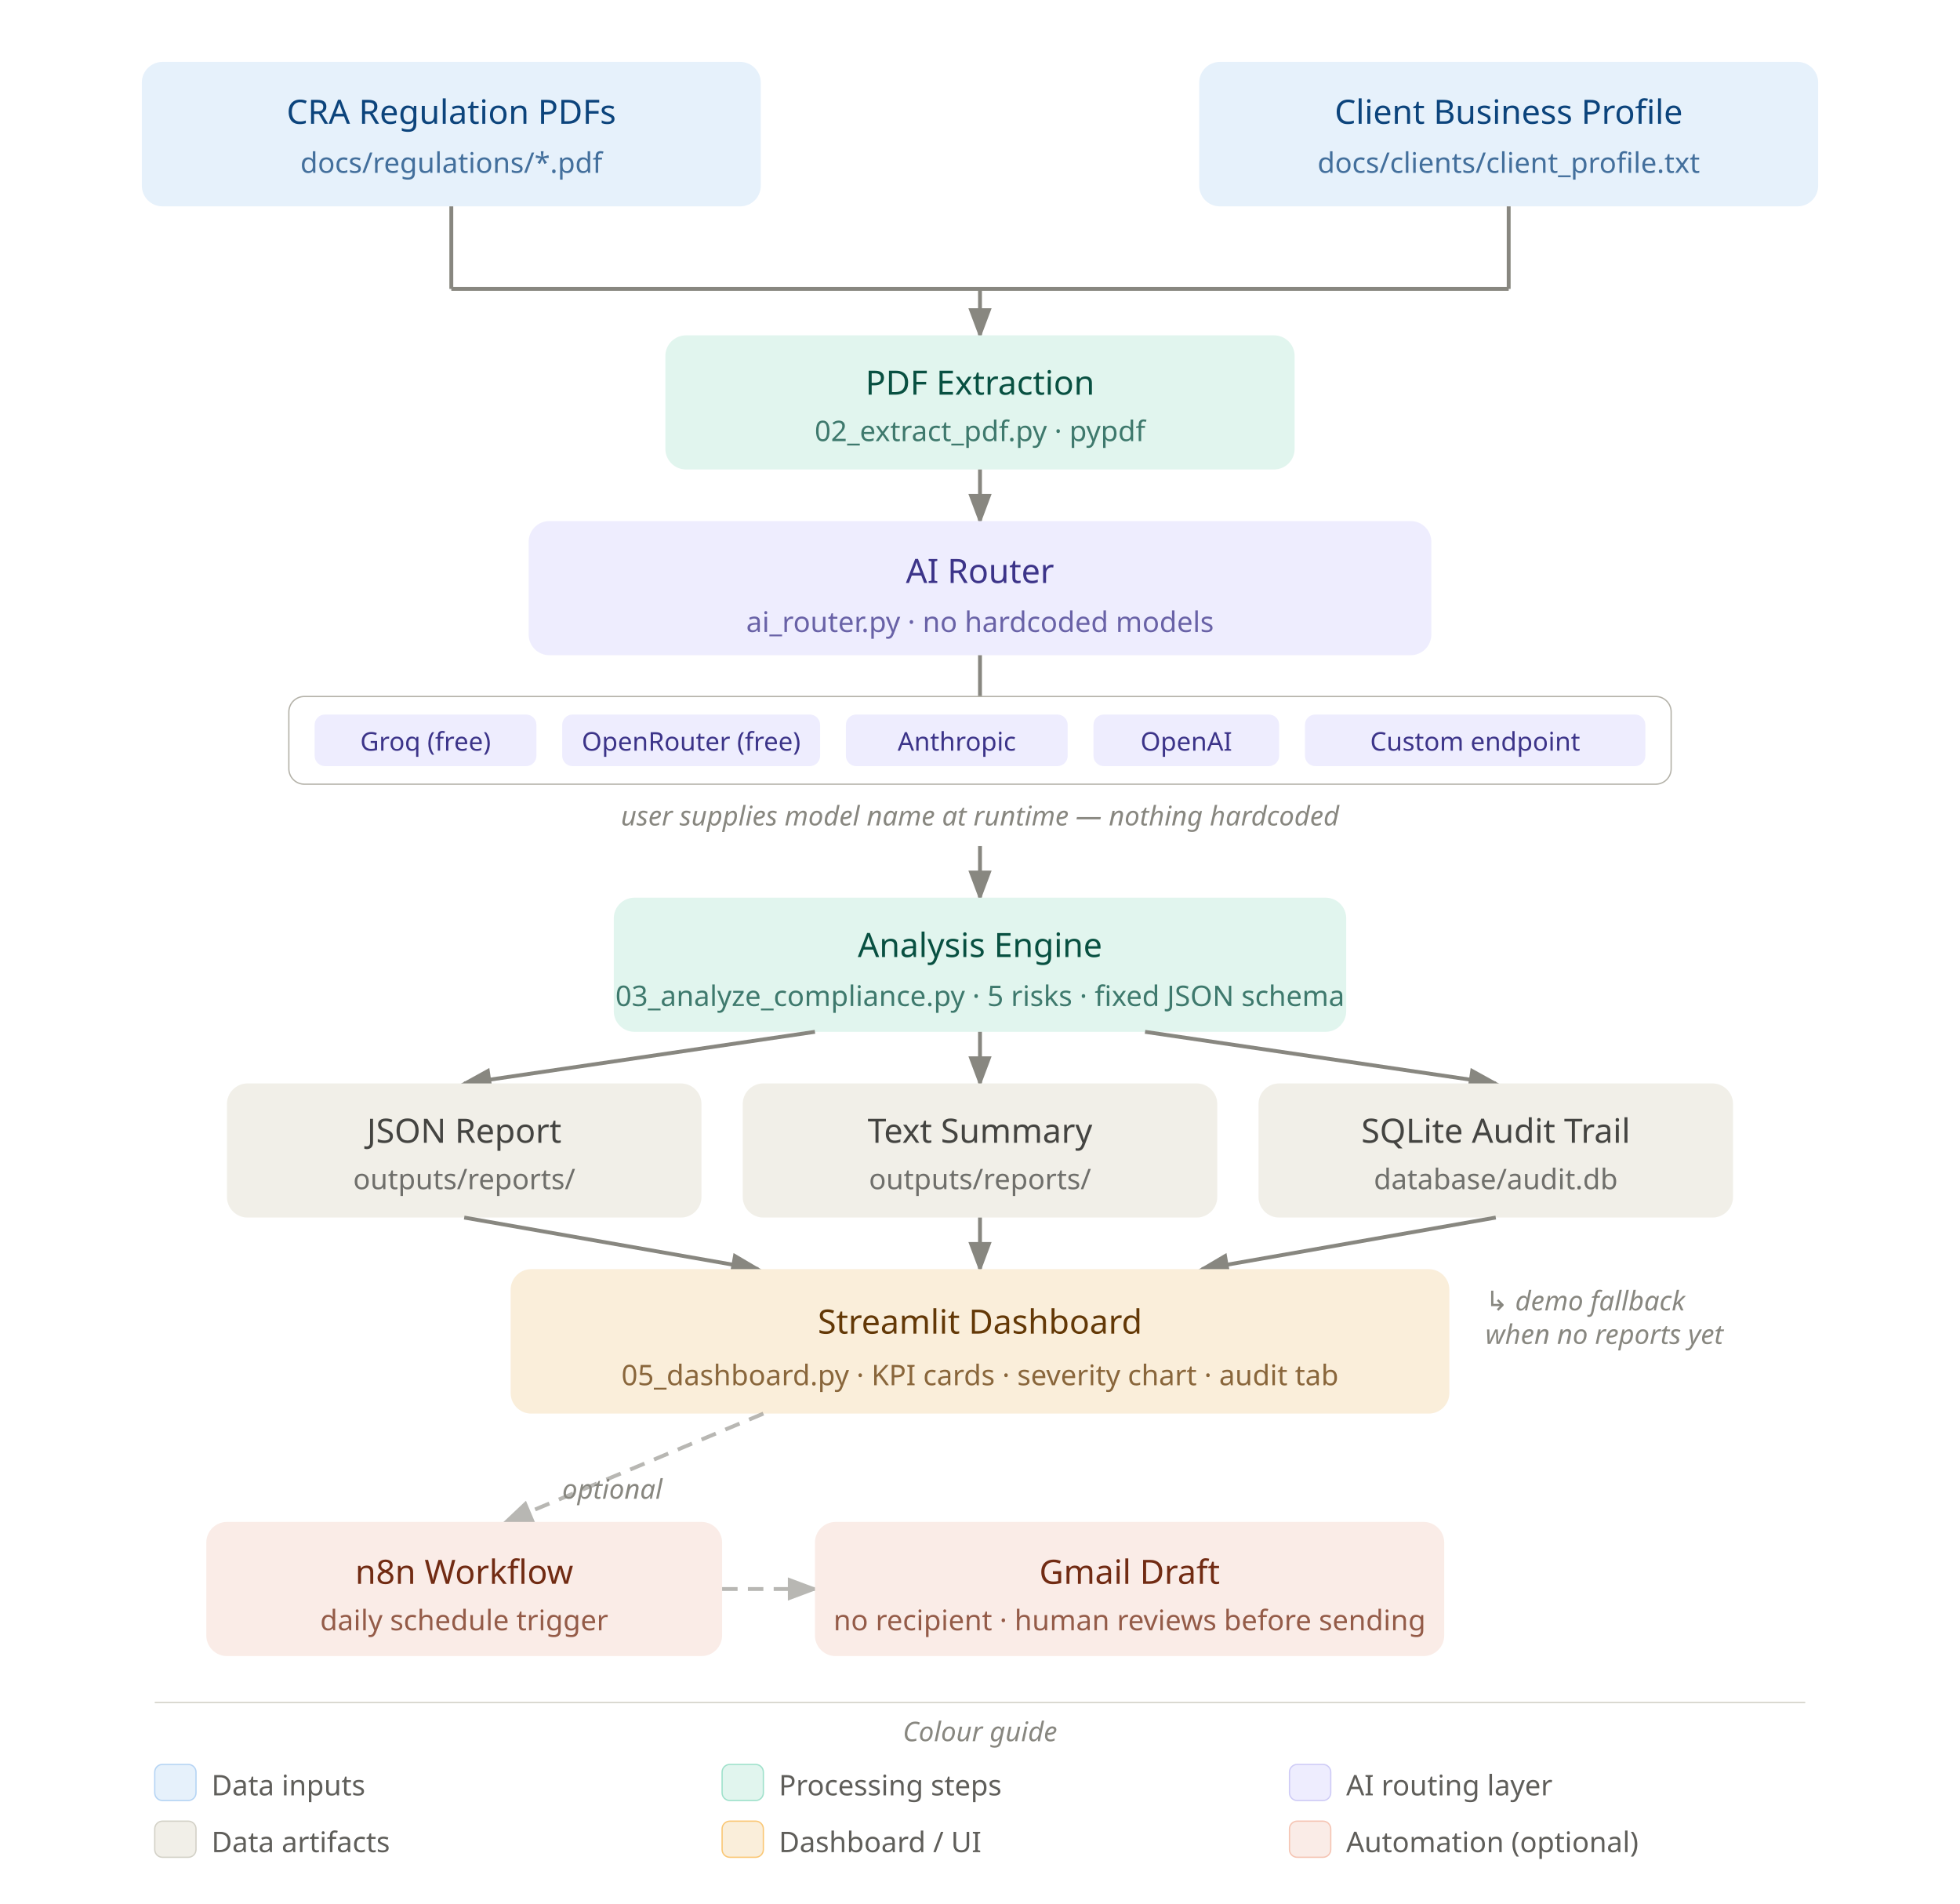
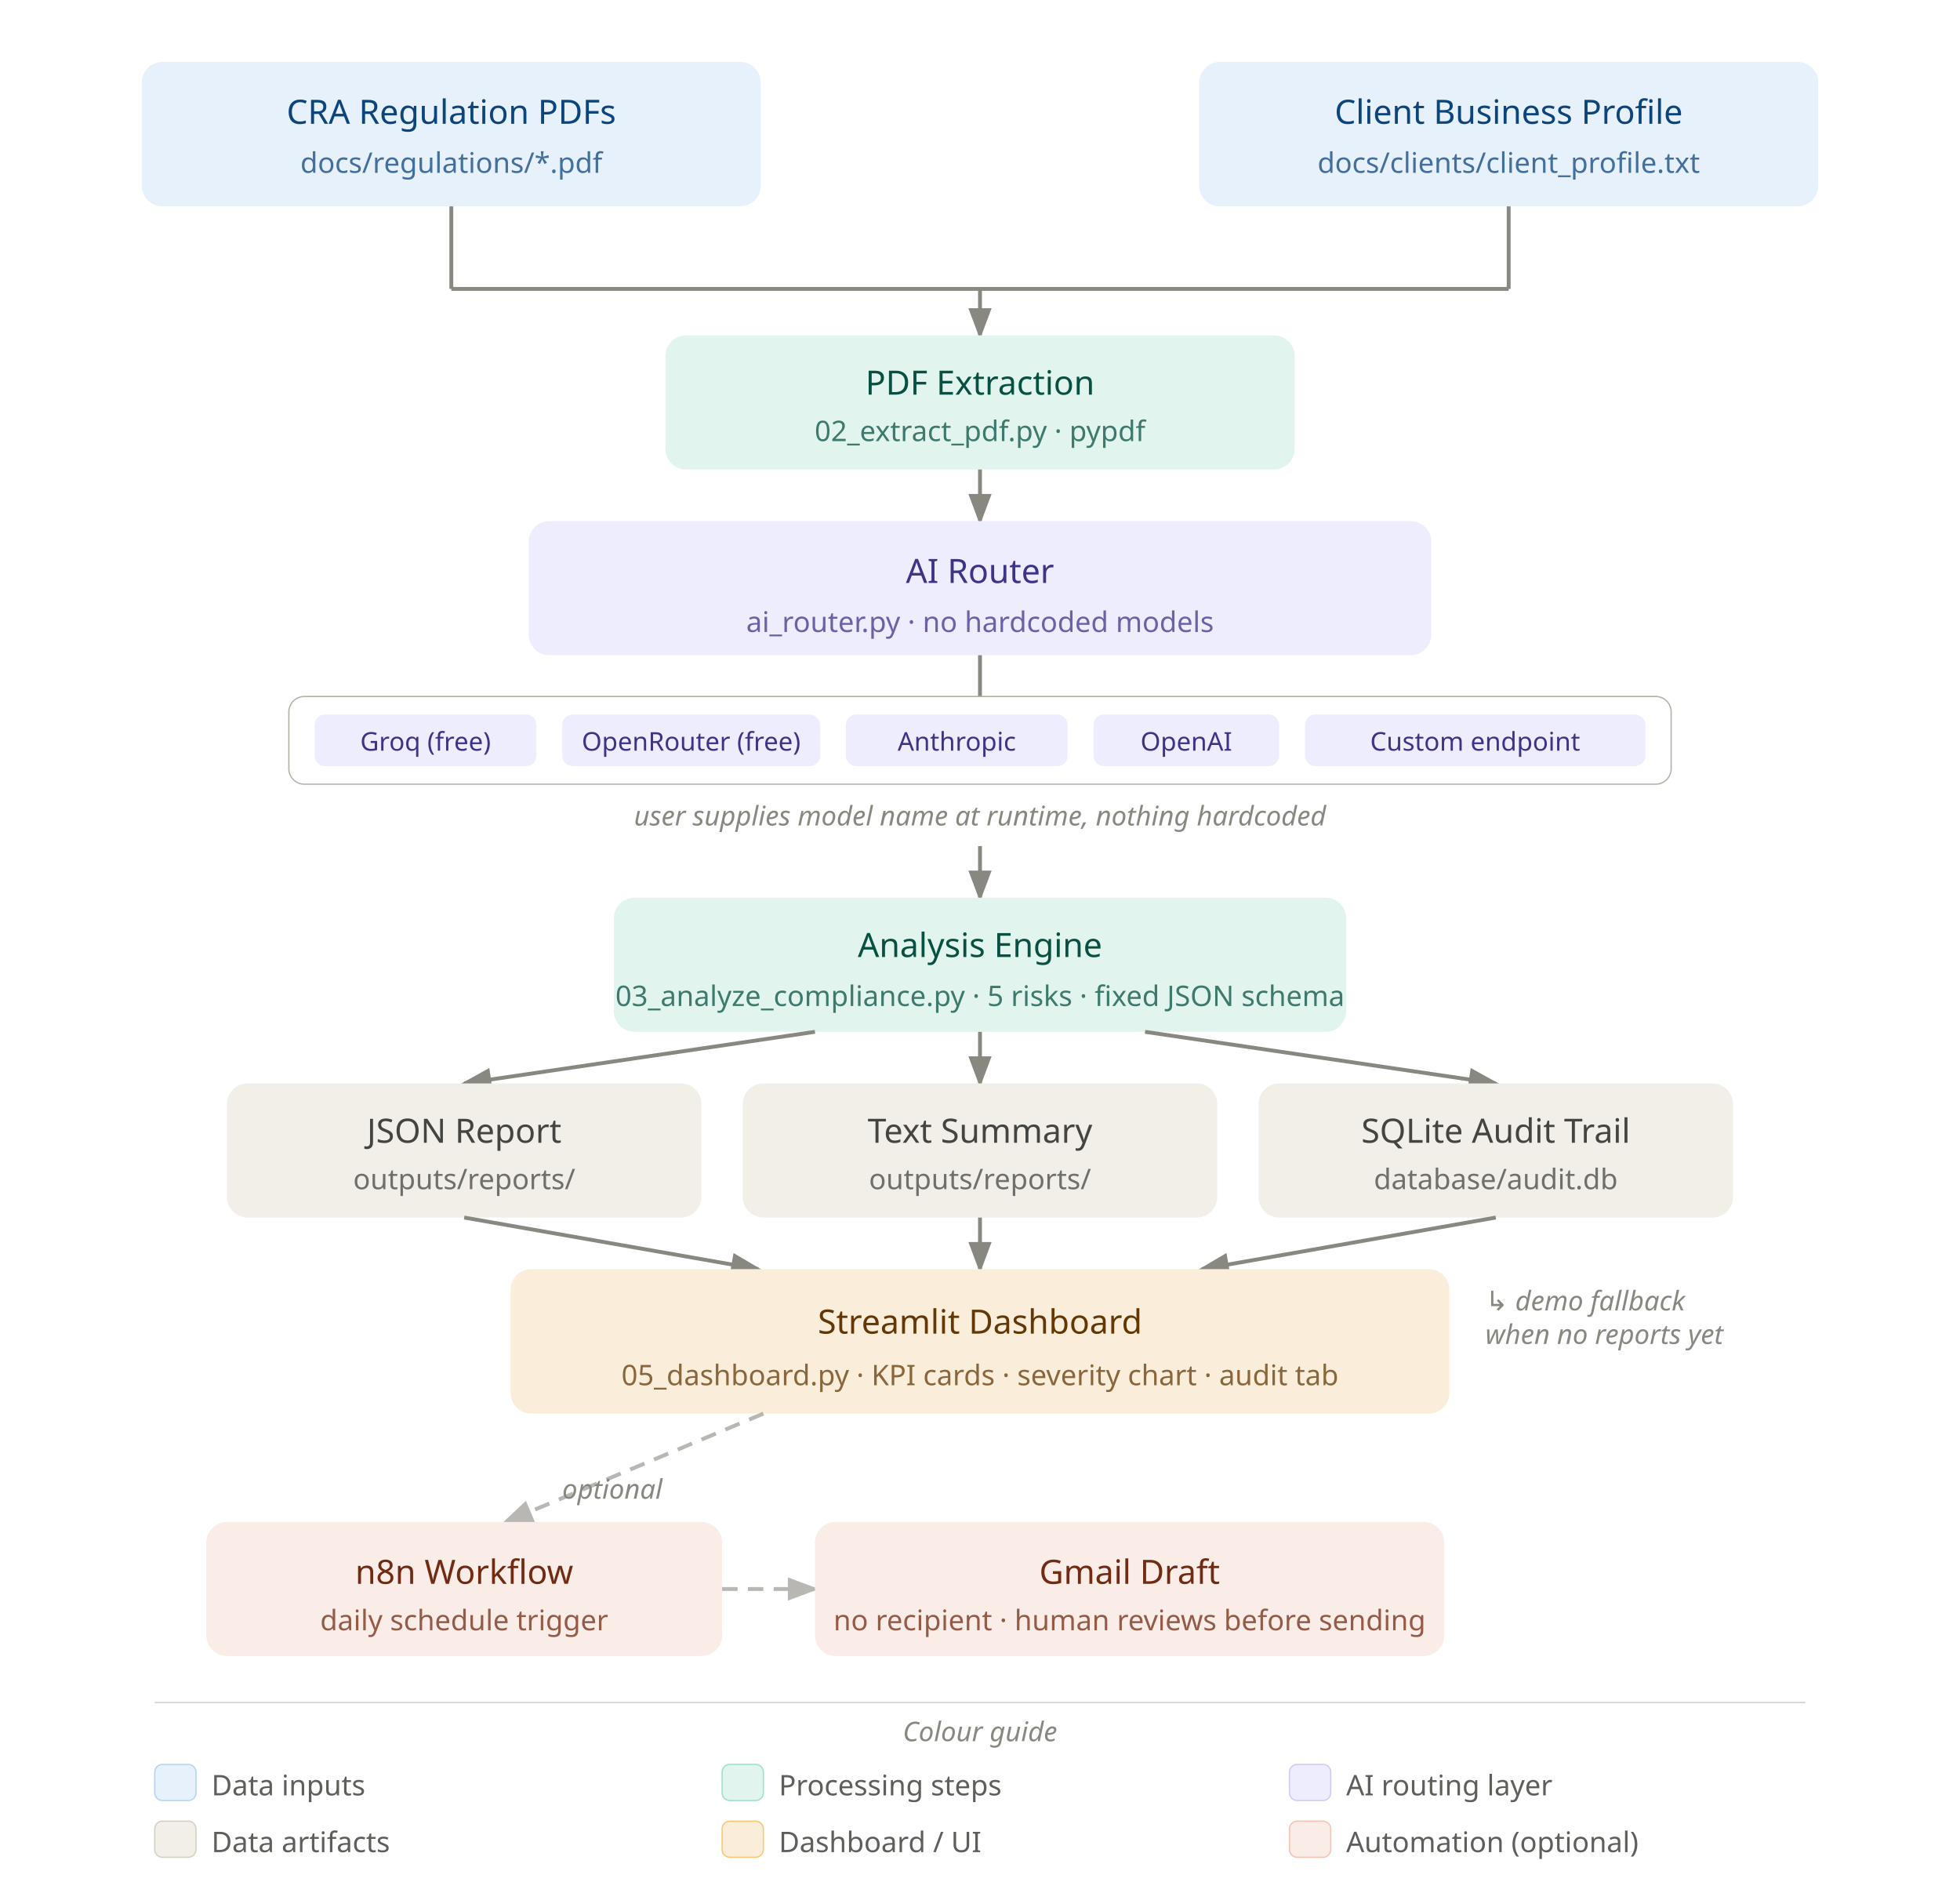
<svg xmlns="http://www.w3.org/2000/svg" viewBox="0 0 760 738" role="img">
  <defs>
    <marker id="arr" markerWidth="8" markerHeight="6" refX="7" refY="3" orient="auto">
      <polygon points="0 0, 8 3, 0 6" fill="#888780" />
    </marker>
  </defs>
  <style>
    .al { stroke: #888780; stroke-width: 1.5; fill: none; }
    .ad { stroke: #888780; stroke-width: 1.5; fill: none; stroke-dasharray: 6,4; opacity: 0.6; }
    .note { font-size: 10.5px; font-style: italic; fill: #888780; font-family: sans-serif; }

    .bg-blue   { fill: #E6F1FB; }
    .bg-teal   { fill: #E1F5EE; }
    .bg-purple { fill: #EEEDFE; }
    .bg-gray   { fill: #F1EFE8; }
    .bg-amber  { fill: #FAEEDA; }
    .bg-coral  { fill: #FAECE7; }
    .bg-pill   { fill: #EEEDFE; }

    .txt-blue   { fill: #0C447C; font-family: sans-serif; }
    .txt-teal   { fill: #085041; font-family: sans-serif; }
    .txt-purple { fill: #3C3489; font-family: sans-serif; }
    .txt-gray   { fill: #444441; font-family: sans-serif; }
    .txt-amber  { fill: #633806; font-family: sans-serif; }
    .txt-coral  { fill: #712B13; font-family: sans-serif; }
    .txt-pill   { fill: #3C3489; font-family: sans-serif; }
    .txt-sub    { opacity: 0.75; font-family: sans-serif; }
  </style>
  <rect x="55" y="24" width="240" height="56" rx="8" class="bg-blue" />
  <text x="175" y="48" text-anchor="middle" font-size="13" font-weight="500" class="txt-blue">CRA Regulation PDFs</text>
  <text x="175" y="67" text-anchor="middle" font-size="11" class="txt-blue txt-sub">docs/regulations/*.pdf</text>
  <rect x="465" y="24" width="240" height="56" rx="8" class="bg-blue" />
  <text x="585" y="48" text-anchor="middle" font-size="13" font-weight="500" class="txt-blue">Client Business Profile</text>
  <text x="585" y="67" text-anchor="middle" font-size="11" class="txt-blue txt-sub">docs/clients/client_profile.txt</text>
  <line x1="175" y1="80" x2="175" y2="112" class="al" />
  <line x1="175" y1="112" x2="380" y2="112" class="al" />
  <line x1="585" y1="80" x2="585" y2="112" class="al" />
  <line x1="585" y1="112" x2="380" y2="112" class="al" />
  <line x1="380" y1="112" x2="380" y2="130" class="al" marker-end="url(#arr)" />
  <rect x="258" y="130" width="244" height="52" rx="8" class="bg-teal" />
  <text x="380" y="153" text-anchor="middle" font-size="13" font-weight="500" class="txt-teal">PDF Extraction</text>
  <text x="380" y="171" text-anchor="middle" font-size="11" class="txt-teal txt-sub">02_extract_pdf.py · pypdf</text>
  <line x1="380" y1="182" x2="380" y2="202" class="al" marker-end="url(#arr)" />
  <rect x="205" y="202" width="350" height="52" rx="8" class="bg-purple" />
  <text x="380" y="226" text-anchor="middle" font-size="13" font-weight="500" class="txt-purple">AI Router</text>
  <text x="380" y="245" text-anchor="middle" font-size="11" class="txt-purple txt-sub">ai_router.py · no hardcoded models</text>
  <line x1="380" y1="254" x2="380" y2="270" class="al" />
  <rect x="112" y="270" width="536" height="34" rx="6" fill="none" stroke="#B4B2A9" stroke-width="0.5" />
  <rect x="122" y="277" width="86" height="20" rx="4" class="bg-pill" />
  <text x="165" y="291" text-anchor="middle" font-size="10" font-weight="500" class="txt-pill">Groq (free)</text>
  <rect x="218" y="277" width="100" height="20" rx="4" class="bg-pill" />
  <text x="268" y="291" text-anchor="middle" font-size="10" font-weight="500" class="txt-pill">OpenRouter (free)</text>
  <rect x="328" y="277" width="86" height="20" rx="4" class="bg-pill" />
  <text x="371" y="291" text-anchor="middle" font-size="10" font-weight="500" class="txt-pill">Anthropic</text>
  <rect x="424" y="277" width="72" height="20" rx="4" class="bg-pill" />
  <text x="460" y="291" text-anchor="middle" font-size="10" font-weight="500" class="txt-pill">OpenAI</text>
  <rect x="506" y="277" width="132" height="20" rx="4" class="bg-pill" />
  <text x="572" y="291" text-anchor="middle" font-size="10" font-weight="500" class="txt-pill">Custom endpoint</text>
-   <text x="380" y="320" text-anchor="middle" class="note">user supplies model name at runtime — nothing hardcoded</text>
+   <text x="380" y="320" text-anchor="middle" class="note">user supplies model name at runtime, nothing hardcoded</text>
  <line x1="380" y1="328" x2="380" y2="348" class="al" marker-end="url(#arr)" />
  <rect x="238" y="348" width="284" height="52" rx="8" class="bg-teal" />
  <text x="380" y="371" text-anchor="middle" font-size="13" font-weight="500" class="txt-teal">Analysis Engine</text>
  <text x="380" y="390" text-anchor="middle" font-size="11" class="txt-teal txt-sub">03_analyze_compliance.py · 5 risks · fixed JSON schema</text>
  <line x1="316" y1="400" x2="180" y2="420" class="al" marker-end="url(#arr)" />
  <line x1="380" y1="400" x2="380" y2="420" class="al" marker-end="url(#arr)" />
  <line x1="444" y1="400" x2="580" y2="420" class="al" marker-end="url(#arr)" />
  <rect x="88" y="420" width="184" height="52" rx="8" class="bg-gray" />
  <text x="180" y="443" text-anchor="middle" font-size="13" font-weight="500" class="txt-gray">JSON Report</text>
  <text x="180" y="461" text-anchor="middle" font-size="11" class="txt-gray txt-sub">outputs/reports/</text>
  <rect x="288" y="420" width="184" height="52" rx="8" class="bg-gray" />
  <text x="380" y="443" text-anchor="middle" font-size="13" font-weight="500" class="txt-gray">Text Summary</text>
  <text x="380" y="461" text-anchor="middle" font-size="11" class="txt-gray txt-sub">outputs/reports/</text>
  <rect x="488" y="420" width="184" height="52" rx="8" class="bg-gray" />
  <text x="580" y="443" text-anchor="middle" font-size="13" font-weight="500" class="txt-gray">SQLite Audit Trail</text>
  <text x="580" y="461" text-anchor="middle" font-size="11" class="txt-gray txt-sub">database/audit.db</text>
  <line x1="180" y1="472" x2="294" y2="492" class="al" marker-end="url(#arr)" />
  <line x1="380" y1="472" x2="380" y2="492" class="al" marker-end="url(#arr)" />
  <line x1="580" y1="472" x2="466" y2="492" class="al" marker-end="url(#arr)" />
  <rect x="198" y="492" width="364" height="56" rx="8" class="bg-amber" />
  <text x="380" y="517" text-anchor="middle" font-size="13" font-weight="500" class="txt-amber">Streamlit Dashboard</text>
  <text x="380" y="537" text-anchor="middle" font-size="11" class="txt-amber txt-sub">05_dashboard.py · KPI cards · severity chart · audit tab</text>
  <text x="576" y="508" class="note">↳ demo fallback</text>
  <text x="576" y="521" class="note">  when no reports yet</text>
  <line x1="296" y1="548" x2="196" y2="590" class="ad" marker-end="url(#arr)" />
  <text x="218" y="581" class="note">optional</text>
  <rect x="80" y="590" width="200" height="52" rx="8" class="bg-coral" />
  <text x="180" y="614" text-anchor="middle" font-size="13" font-weight="500" class="txt-coral">n8n Workflow</text>
  <text x="180" y="632" text-anchor="middle" font-size="11" class="txt-coral txt-sub">daily schedule trigger</text>
  <line x1="280" y1="616" x2="316" y2="616" class="ad" marker-end="url(#arr)" />
  <rect x="316" y="590" width="244" height="52" rx="8" class="bg-coral" />
  <text x="438" y="614" text-anchor="middle" font-size="13" font-weight="500" class="txt-coral">Gmail Draft</text>
  <text x="438" y="632" text-anchor="middle" font-size="11" class="txt-coral txt-sub">no recipient · human reviews before sending</text>
  <line x1="60" y1="660" x2="700" y2="660" stroke="#D3D1C7" stroke-width="0.5" />
  <text x="380" y="675" text-anchor="middle" font-size="10.5" font-style="italic" fill="#888780" font-family="sans-serif">Colour guide</text>
  <rect x="60" y="684" width="16" height="14" rx="3" class="bg-blue" stroke="#B5D4F4" stroke-width="0.5" />
  <text x="82" y="696" font-size="11" fill="#5F5E5A" font-family="sans-serif">Data inputs</text>
  <rect x="280" y="684" width="16" height="14" rx="3" class="bg-teal" stroke="#9FE1CB" stroke-width="0.5" />
  <text x="302" y="696" font-size="11" fill="#5F5E5A" font-family="sans-serif">Processing steps</text>
  <rect x="500" y="684" width="16" height="14" rx="3" class="bg-purple" stroke="#CECBF6" stroke-width="0.5" />
  <text x="522" y="696" font-size="11" fill="#5F5E5A" font-family="sans-serif">AI routing layer</text>
  <rect x="60" y="706" width="16" height="14" rx="3" class="bg-gray" stroke="#D3D1C7" stroke-width="0.5" />
  <text x="82" y="718" font-size="11" fill="#5F5E5A" font-family="sans-serif">Data artifacts</text>
  <rect x="280" y="706" width="16" height="14" rx="3" class="bg-amber" stroke="#FAC775" stroke-width="0.5" />
  <text x="302" y="718" font-size="11" fill="#5F5E5A" font-family="sans-serif">Dashboard / UI</text>
  <rect x="500" y="706" width="16" height="14" rx="3" class="bg-coral" stroke="#F5C4B3" stroke-width="0.5" />
  <text x="522" y="718" font-size="11" fill="#5F5E5A" font-family="sans-serif">Automation (optional)</text>
</svg>
